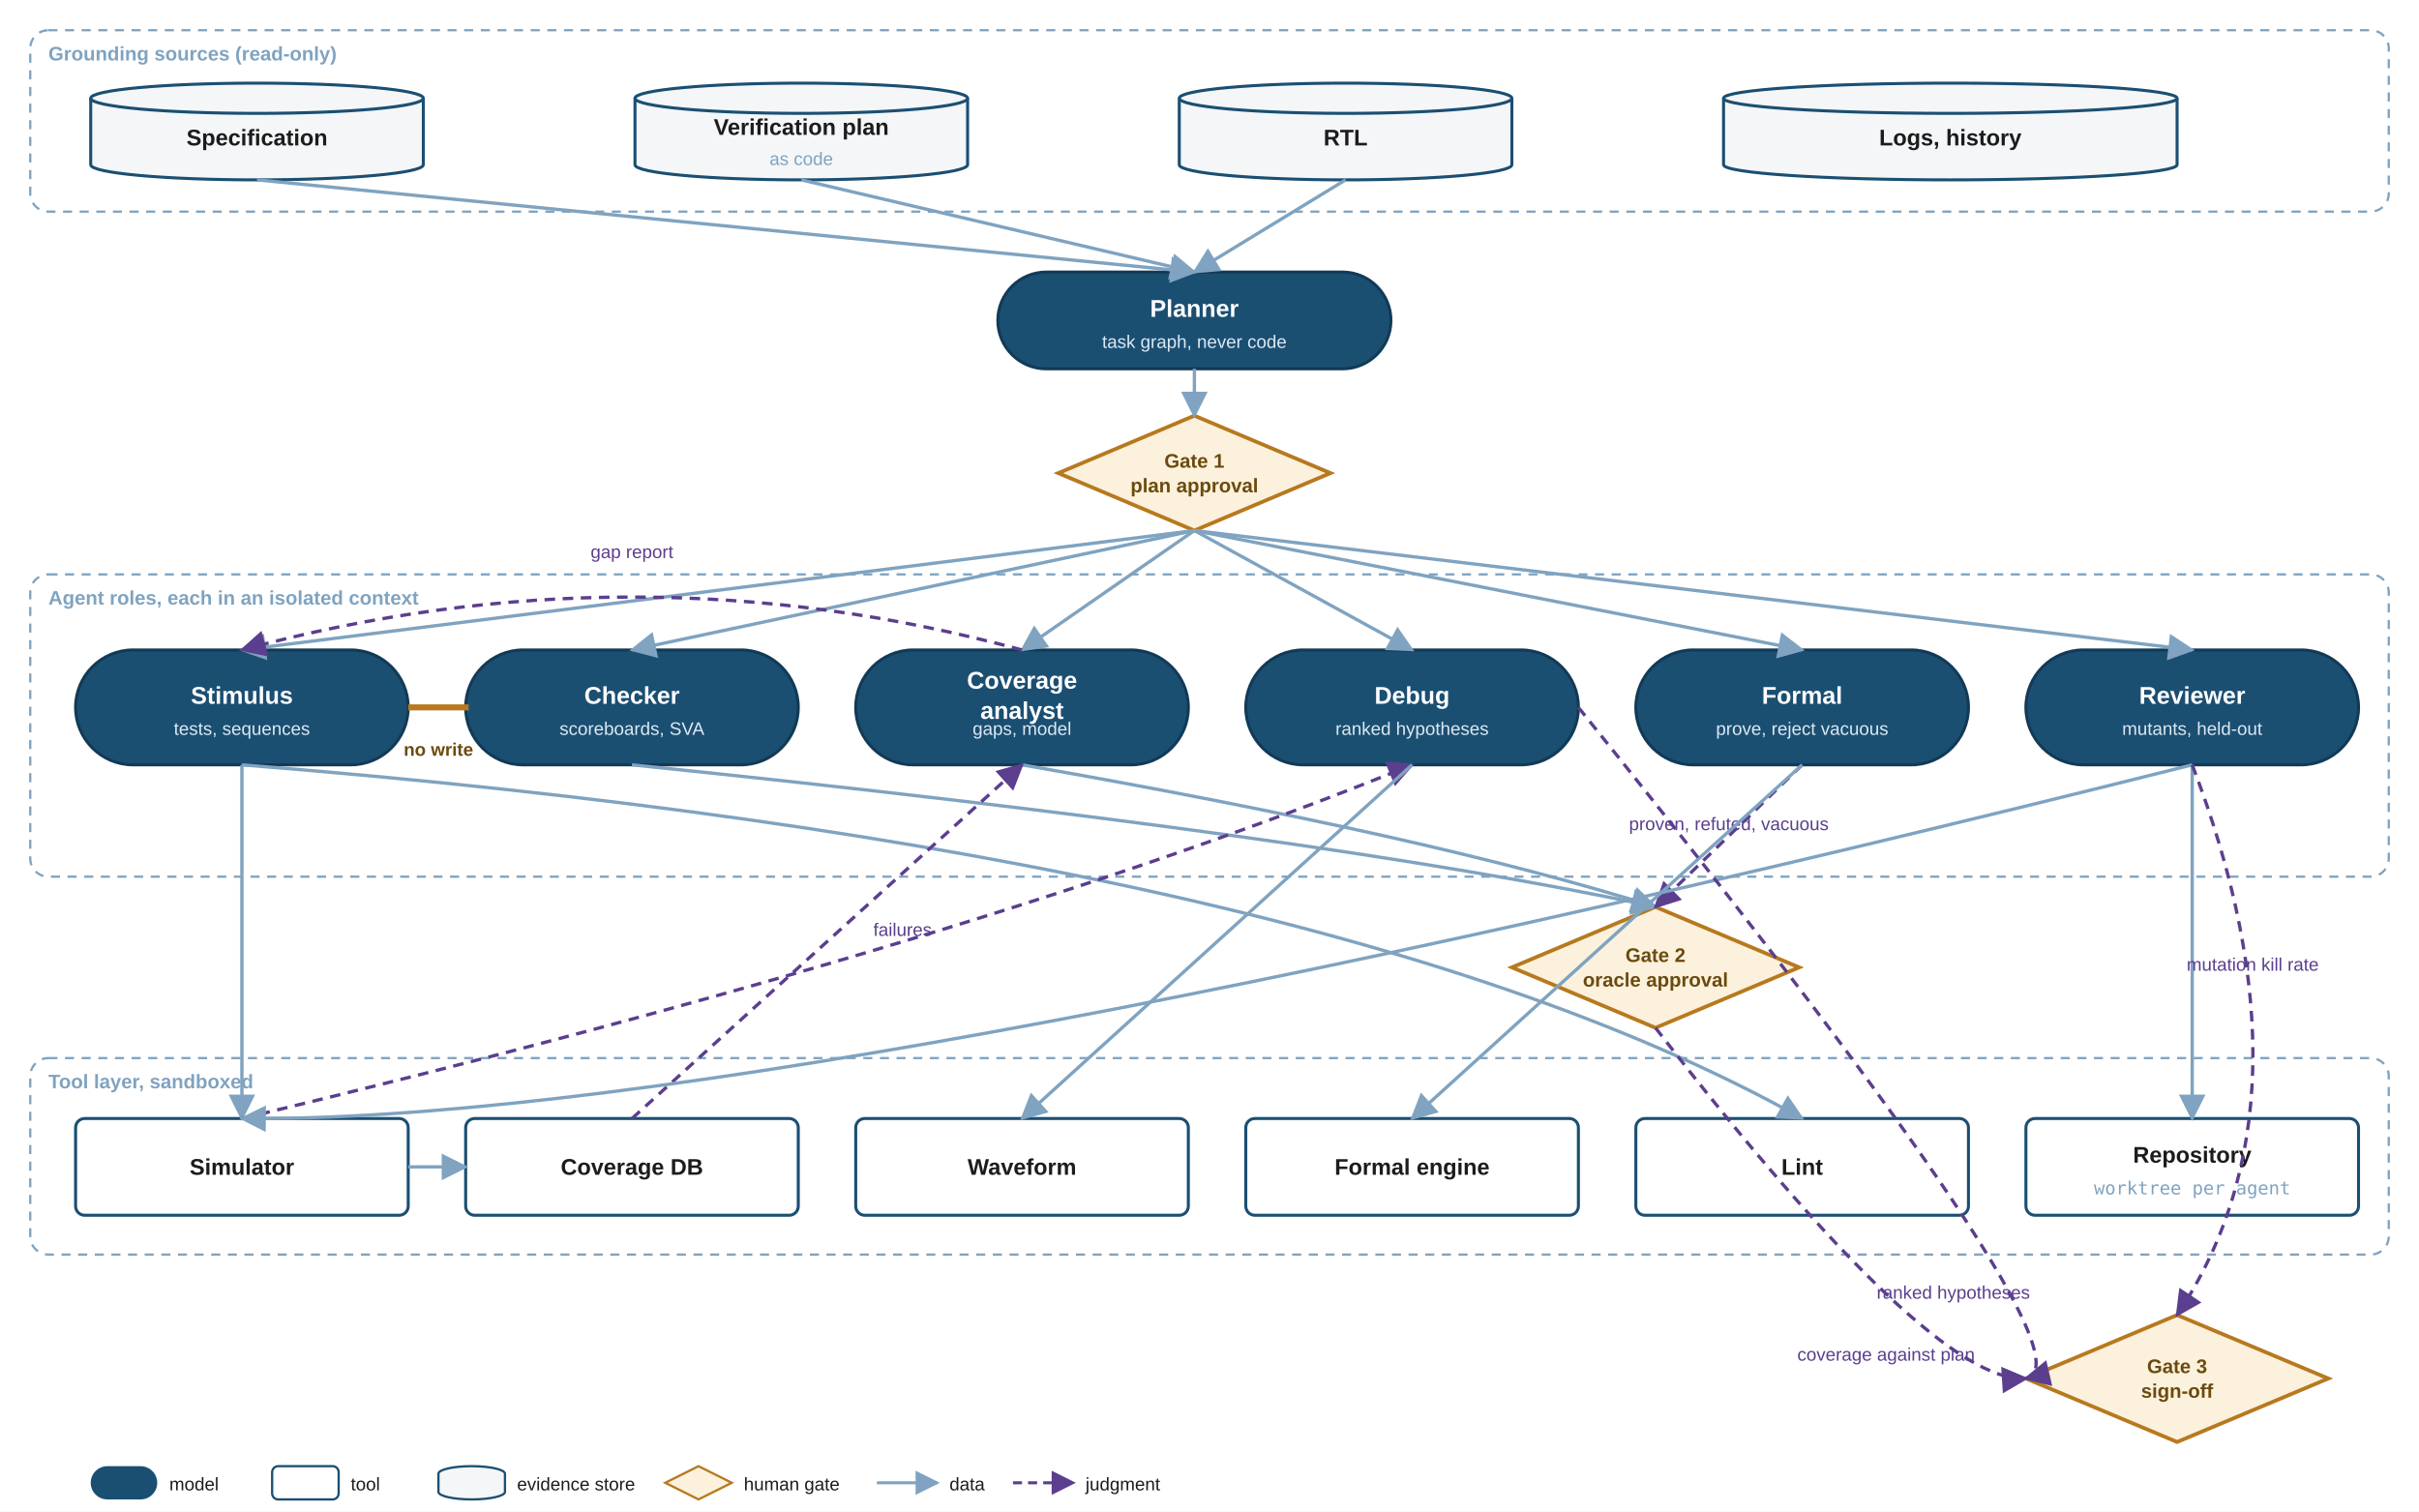
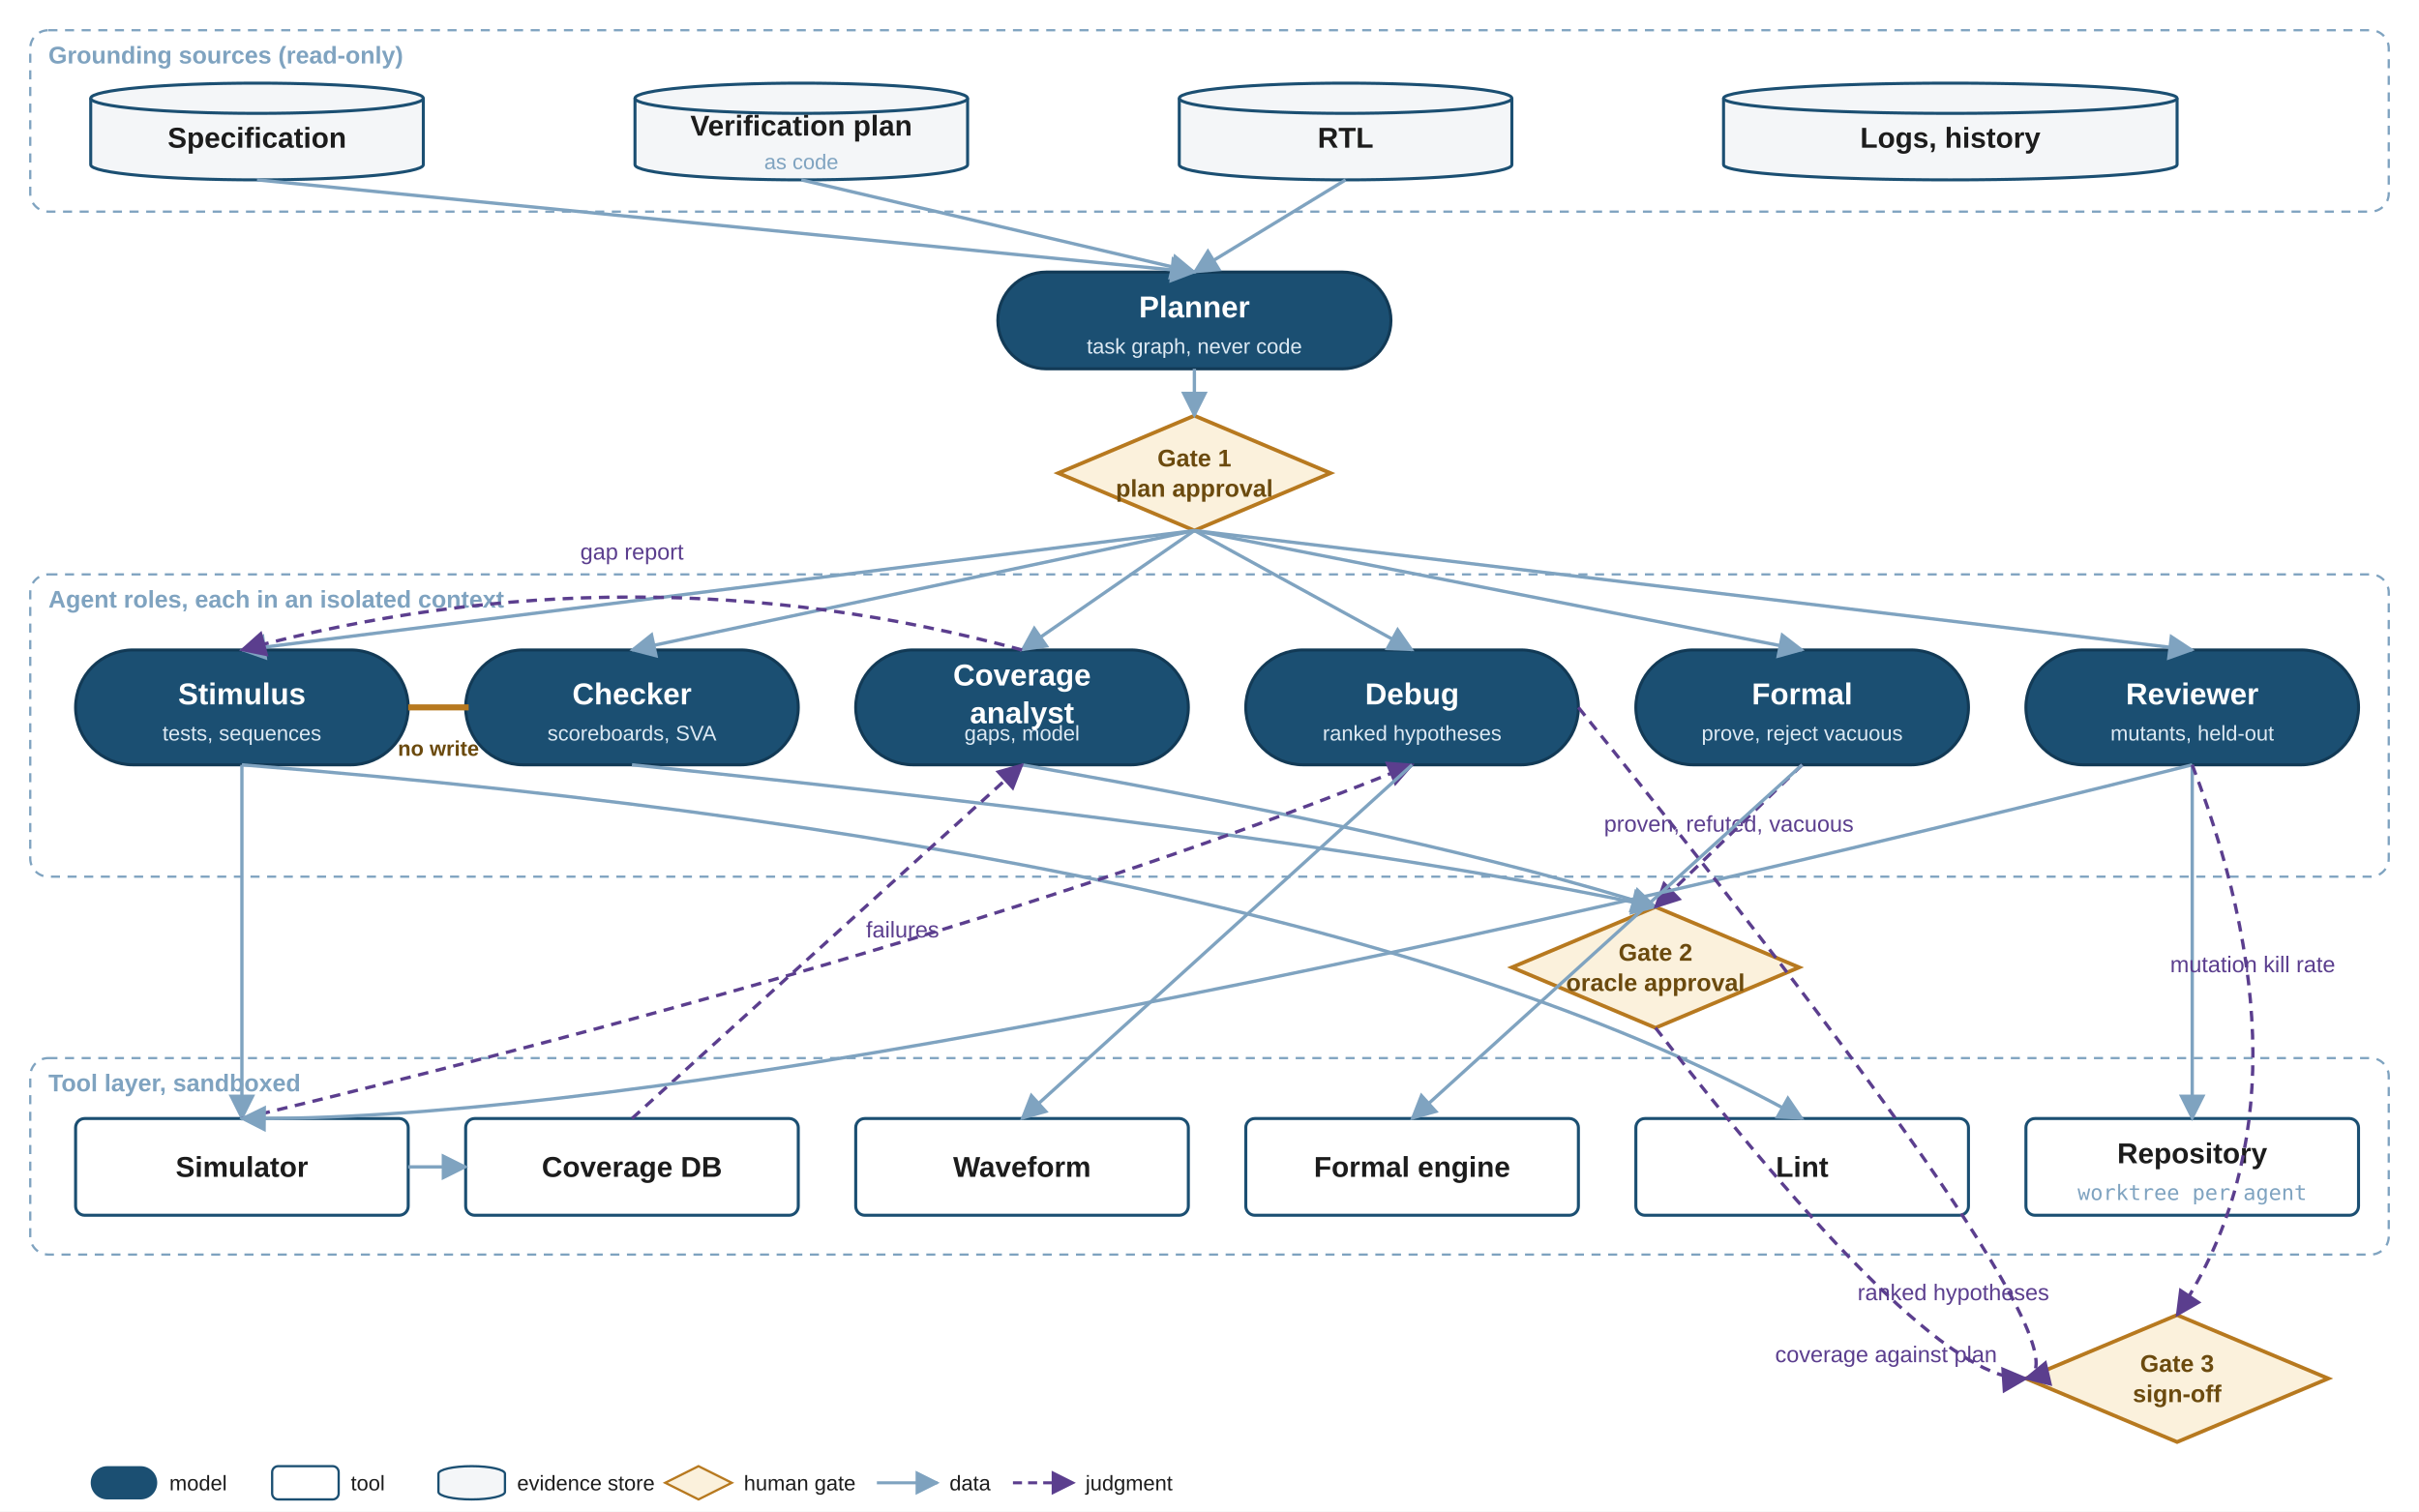
<svg xmlns="http://www.w3.org/2000/svg" viewBox="0 0 1600 1000" width="1600" height="1000" role="img" aria-label="The agentic verification flow with three human gates">
  <defs>
    <marker id="ah" viewBox="0 0 10 10" refX="9" refY="5" markerWidth="8" markerHeight="8" orient="auto-start-reverse">
      <path d="M0,0 L10,5 L0,10 Z" fill="#7FA3C0" />
    </marker>
    <marker id="ahj" viewBox="0 0 10 10" refX="9" refY="5" markerWidth="8" markerHeight="8" orient="auto-start-reverse">
      <path d="M0,0 L10,5 L0,10 Z" fill="#5B3E8E" />
    </marker>
  </defs>
  <rect width="1600" height="1000" fill="white" />
  <rect x="20" y="20" width="1560" height="120" rx="12" fill="none" stroke="#7FA3C0" stroke-width="1.5" stroke-dasharray="6 5" />
-   <text x="32" y="40.0" font-family="'Source Sans 3', 'Helvetica Neue', Arial, sans-serif" font-size="13" font-weight="700" text-anchor="start" fill="#7FA3C0">Grounding sources (read-only)</text>
+   <text x="32" y="42.0" font-family="'Source Sans 3', 'Helvetica Neue', Arial, sans-serif" font-size="16" font-weight="700" text-anchor="start" fill="#7FA3C0">Grounding sources (read-only)</text>
  <path d="M60,65 A110.0,10 0 0 1 280,65 V109 A110.0,10 0 0 1 60,109 Z" fill="#F4F6F8" stroke="#1B4F72" stroke-width="2" />
  <path d="M60,65 A110.0,10 0 0 0 280,65" fill="none" stroke="#1B4F72" stroke-width="2" />
-   <text x="170.0" y="96.2" font-family="'Source Sans 3', 'Helvetica Neue', Arial, sans-serif" font-size="15" font-weight="600" text-anchor="middle" fill="#1C1C1C">Specification</text>
+   <text x="170.0" y="97.7" font-family="'Source Sans 3', 'Helvetica Neue', Arial, sans-serif" font-size="19" font-weight="600" text-anchor="middle" fill="#1C1C1C">Specification</text>
  <path d="M420,65 A110.0,10 0 0 1 640,65 V109 A110.0,10 0 0 1 420,109 Z" fill="#F4F6F8" stroke="#1B4F72" stroke-width="2" />
  <path d="M420,65 A110.0,10 0 0 0 640,65" fill="none" stroke="#1B4F72" stroke-width="2" />
-   <text x="530.0" y="89.2" font-family="'Source Sans 3', 'Helvetica Neue', Arial, sans-serif" font-size="15" font-weight="600" text-anchor="middle" fill="#1C1C1C">Verification plan</text>
-   <text x="530.0" y="109.2" font-family="'Source Sans 3', 'Helvetica Neue', Arial, sans-serif" font-size="12" font-weight="400" text-anchor="middle" fill="#7FA3C0">as code</text>
+   <text x="530.0" y="89.7" font-family="'Source Sans 3', 'Helvetica Neue', Arial, sans-serif" font-size="19" font-weight="600" text-anchor="middle" fill="#1C1C1C">Verification plan</text>
+   <text x="530.0" y="111.9" font-family="'Source Sans 3', 'Helvetica Neue', Arial, sans-serif" font-size="14" font-weight="400" text-anchor="middle" fill="#7FA3C0">as code</text>
  <path d="M780,65 A110.0,10 0 0 1 1000,65 V109 A110.0,10 0 0 1 780,109 Z" fill="#F4F6F8" stroke="#1B4F72" stroke-width="2" />
  <path d="M780,65 A110.0,10 0 0 0 1000,65" fill="none" stroke="#1B4F72" stroke-width="2" />
-   <text x="890.0" y="96.2" font-family="'Source Sans 3', 'Helvetica Neue', Arial, sans-serif" font-size="15" font-weight="600" text-anchor="middle" fill="#1C1C1C">RTL</text>
+   <text x="890.0" y="97.7" font-family="'Source Sans 3', 'Helvetica Neue', Arial, sans-serif" font-size="19" font-weight="600" text-anchor="middle" fill="#1C1C1C">RTL</text>
  <path d="M1140,65 A150.0,10 0 0 1 1440,65 V109 A150.0,10 0 0 1 1140,109 Z" fill="#F4F6F8" stroke="#1B4F72" stroke-width="2" />
  <path d="M1140,65 A150.0,10 0 0 0 1440,65" fill="none" stroke="#1B4F72" stroke-width="2" />
-   <text x="1290.0" y="96.2" font-family="'Source Sans 3', 'Helvetica Neue', Arial, sans-serif" font-size="15" font-weight="600" text-anchor="middle" fill="#1C1C1C">Logs, history</text>
+   <text x="1290.0" y="97.7" font-family="'Source Sans 3', 'Helvetica Neue', Arial, sans-serif" font-size="19" font-weight="600" text-anchor="middle" fill="#1C1C1C">Logs, history</text>
  <rect x="660" y="180" width="260" height="64" rx="32.0" fill="#1B4F72" stroke="#123A56" stroke-width="2" />
-   <text x="790.0" y="209.6" font-family="'Source Sans 3', 'Helvetica Neue', Arial, sans-serif" font-size="16" font-weight="700" text-anchor="middle" fill="white">Planner</text>
-   <text x="790.0" y="230.2" font-family="'Source Sans 3', 'Helvetica Neue', Arial, sans-serif" font-size="12" font-weight="400" text-anchor="middle" fill="#DCE9F3">task graph, never code</text>
+   <text x="790.0" y="210.0" font-family="'Source Sans 3', 'Helvetica Neue', Arial, sans-serif" font-size="20" font-weight="700" text-anchor="middle" fill="white">Planner</text>
+   <text x="790.0" y="233.9" font-family="'Source Sans 3', 'Helvetica Neue', Arial, sans-serif" font-size="14" font-weight="400" text-anchor="middle" fill="#DCE9F3">task graph, never code</text>
  <path d="M170.0,119 L790.0,180" fill="none" stroke="#7FA3C0" stroke-width="2.2" marker-end="url(#ah)" />
  <path d="M530.0,119 L790.0,180" fill="none" stroke="#7FA3C0" stroke-width="2.2" marker-end="url(#ah)" />
  <path d="M890.0,119 L790.0,180" fill="none" stroke="#7FA3C0" stroke-width="2.2" marker-end="url(#ah)" />
  <path d="M790.0,275 L880,313.0 L790.0,351 L700,313.0 Z" fill="#FBF1DC" stroke="#B7791F" stroke-width="2.5" />
-   <text x="790.0" y="309.4" font-family="'Source Sans 3', 'Helvetica Neue', Arial, sans-serif" font-size="13" font-weight="700" text-anchor="middle" fill="#6B4A0E">Gate 1</text>
-   <text x="790.0" y="325.7" font-family="'Source Sans 3', 'Helvetica Neue', Arial, sans-serif" font-size="13" font-weight="700" text-anchor="middle" fill="#6B4A0E">plan approval</text>
+   <text x="790.0" y="308.6" font-family="'Source Sans 3', 'Helvetica Neue', Arial, sans-serif" font-size="16" font-weight="700" text-anchor="middle" fill="#6B4A0E">Gate 1</text>
+   <text x="790.0" y="328.6" font-family="'Source Sans 3', 'Helvetica Neue', Arial, sans-serif" font-size="16" font-weight="700" text-anchor="middle" fill="#6B4A0E">plan approval</text>
  <path d="M790.0,244 L790.0,275" fill="none" stroke="#7FA3C0" stroke-width="2.2" marker-end="url(#ah)" />
  <rect x="20" y="380" width="1560" height="200" rx="12" fill="none" stroke="#7FA3C0" stroke-width="1.5" stroke-dasharray="6 5" />
-   <text x="32" y="400.0" font-family="'Source Sans 3', 'Helvetica Neue', Arial, sans-serif" font-size="13" font-weight="700" text-anchor="start" fill="#7FA3C0">Agent roles, each in an isolated context</text>
+   <text x="32" y="402.0" font-family="'Source Sans 3', 'Helvetica Neue', Arial, sans-serif" font-size="16" font-weight="700" text-anchor="start" fill="#7FA3C0">Agent roles, each in an isolated context</text>
  <rect x="50" y="430" width="220" height="76" rx="38.0" fill="#1B4F72" stroke="#123A56" stroke-width="2" />
-   <text x="160.0" y="465.6" font-family="'Source Sans 3', 'Helvetica Neue', Arial, sans-serif" font-size="16" font-weight="700" text-anchor="middle" fill="white">Stimulus</text>
-   <text x="160.0" y="486.2" font-family="'Source Sans 3', 'Helvetica Neue', Arial, sans-serif" font-size="12" font-weight="400" text-anchor="middle" fill="#DCE9F3">tests, sequences</text>
+   <text x="160.0" y="466.0" font-family="'Source Sans 3', 'Helvetica Neue', Arial, sans-serif" font-size="20" font-weight="700" text-anchor="middle" fill="white">Stimulus</text>
+   <text x="160.0" y="489.9" font-family="'Source Sans 3', 'Helvetica Neue', Arial, sans-serif" font-size="14" font-weight="400" text-anchor="middle" fill="#DCE9F3">tests, sequences</text>
  <rect x="308" y="430" width="220" height="76" rx="38.0" fill="#1B4F72" stroke="#123A56" stroke-width="2" />
-   <text x="418.0" y="465.6" font-family="'Source Sans 3', 'Helvetica Neue', Arial, sans-serif" font-size="16" font-weight="700" text-anchor="middle" fill="white">Checker</text>
-   <text x="418.0" y="486.2" font-family="'Source Sans 3', 'Helvetica Neue', Arial, sans-serif" font-size="12" font-weight="400" text-anchor="middle" fill="#DCE9F3">scoreboards, SVA</text>
+   <text x="418.0" y="466.0" font-family="'Source Sans 3', 'Helvetica Neue', Arial, sans-serif" font-size="20" font-weight="700" text-anchor="middle" fill="white">Checker</text>
+   <text x="418.0" y="489.9" font-family="'Source Sans 3', 'Helvetica Neue', Arial, sans-serif" font-size="14" font-weight="400" text-anchor="middle" fill="#DCE9F3">scoreboards, SVA</text>
  <rect x="566" y="430" width="220" height="76" rx="38.0" fill="#1B4F72" stroke="#123A56" stroke-width="2" />
-   <text x="676.0" y="455.6" font-family="'Source Sans 3', 'Helvetica Neue', Arial, sans-serif" font-size="16" font-weight="700" text-anchor="middle" fill="white">Coverage</text>
-   <text x="676.0" y="475.6" font-family="'Source Sans 3', 'Helvetica Neue', Arial, sans-serif" font-size="16" font-weight="700" text-anchor="middle" fill="white">analyst</text>
-   <text x="676.0" y="486.2" font-family="'Source Sans 3', 'Helvetica Neue', Arial, sans-serif" font-size="12" font-weight="400" text-anchor="middle" fill="#DCE9F3">gaps, model</text>
+   <text x="676.0" y="453.5" font-family="'Source Sans 3', 'Helvetica Neue', Arial, sans-serif" font-size="20" font-weight="700" text-anchor="middle" fill="white">Coverage</text>
+   <text x="676.0" y="478.5" font-family="'Source Sans 3', 'Helvetica Neue', Arial, sans-serif" font-size="20" font-weight="700" text-anchor="middle" fill="white">analyst</text>
+   <text x="676.0" y="489.9" font-family="'Source Sans 3', 'Helvetica Neue', Arial, sans-serif" font-size="14" font-weight="400" text-anchor="middle" fill="#DCE9F3">gaps, model</text>
  <rect x="824" y="430" width="220" height="76" rx="38.0" fill="#1B4F72" stroke="#123A56" stroke-width="2" />
-   <text x="934.0" y="465.6" font-family="'Source Sans 3', 'Helvetica Neue', Arial, sans-serif" font-size="16" font-weight="700" text-anchor="middle" fill="white">Debug</text>
-   <text x="934.0" y="486.2" font-family="'Source Sans 3', 'Helvetica Neue', Arial, sans-serif" font-size="12" font-weight="400" text-anchor="middle" fill="#DCE9F3">ranked hypotheses</text>
+   <text x="934.0" y="466.0" font-family="'Source Sans 3', 'Helvetica Neue', Arial, sans-serif" font-size="20" font-weight="700" text-anchor="middle" fill="white">Debug</text>
+   <text x="934.0" y="489.9" font-family="'Source Sans 3', 'Helvetica Neue', Arial, sans-serif" font-size="14" font-weight="400" text-anchor="middle" fill="#DCE9F3">ranked hypotheses</text>
  <rect x="1082" y="430" width="220" height="76" rx="38.0" fill="#1B4F72" stroke="#123A56" stroke-width="2" />
-   <text x="1192.0" y="465.6" font-family="'Source Sans 3', 'Helvetica Neue', Arial, sans-serif" font-size="16" font-weight="700" text-anchor="middle" fill="white">Formal</text>
-   <text x="1192.0" y="486.2" font-family="'Source Sans 3', 'Helvetica Neue', Arial, sans-serif" font-size="12" font-weight="400" text-anchor="middle" fill="#DCE9F3">prove, reject vacuous</text>
+   <text x="1192.0" y="466.0" font-family="'Source Sans 3', 'Helvetica Neue', Arial, sans-serif" font-size="20" font-weight="700" text-anchor="middle" fill="white">Formal</text>
+   <text x="1192.0" y="489.9" font-family="'Source Sans 3', 'Helvetica Neue', Arial, sans-serif" font-size="14" font-weight="400" text-anchor="middle" fill="#DCE9F3">prove, reject vacuous</text>
  <rect x="1340" y="430" width="220" height="76" rx="38.0" fill="#1B4F72" stroke="#123A56" stroke-width="2" />
-   <text x="1450.0" y="465.6" font-family="'Source Sans 3', 'Helvetica Neue', Arial, sans-serif" font-size="16" font-weight="700" text-anchor="middle" fill="white">Reviewer</text>
-   <text x="1450.0" y="486.2" font-family="'Source Sans 3', 'Helvetica Neue', Arial, sans-serif" font-size="12" font-weight="400" text-anchor="middle" fill="#DCE9F3">mutants, held-out</text>
+   <text x="1450.0" y="466.0" font-family="'Source Sans 3', 'Helvetica Neue', Arial, sans-serif" font-size="20" font-weight="700" text-anchor="middle" fill="white">Reviewer</text>
+   <text x="1450.0" y="489.9" font-family="'Source Sans 3', 'Helvetica Neue', Arial, sans-serif" font-size="14" font-weight="400" text-anchor="middle" fill="#DCE9F3">mutants, held-out</text>
  <path d="M790.0,351 L160.0,430" fill="none" stroke="#7FA3C0" stroke-width="2.2" marker-end="url(#ah)" />
  <path d="M790.0,351 L418.0,430" fill="none" stroke="#7FA3C0" stroke-width="2.2" marker-end="url(#ah)" />
  <path d="M790.0,351 L676.0,430" fill="none" stroke="#7FA3C0" stroke-width="2.2" marker-end="url(#ah)" />
  <path d="M790.0,351 L934.0,430" fill="none" stroke="#7FA3C0" stroke-width="2.2" marker-end="url(#ah)" />
  <path d="M790.0,351 L1192.0,430" fill="none" stroke="#7FA3C0" stroke-width="2.2" marker-end="url(#ah)" />
  <path d="M790.0,351 L1450.0,430" fill="none" stroke="#7FA3C0" stroke-width="2.2" marker-end="url(#ah)" />
  <path d="M1095.0,600 L1190,640.0 L1095.0,680 L1000,640.0 Z" fill="#FBF1DC" stroke="#B7791F" stroke-width="2.5" />
-   <text x="1095.0" y="636.4" font-family="'Source Sans 3', 'Helvetica Neue', Arial, sans-serif" font-size="13" font-weight="700" text-anchor="middle" fill="#6B4A0E">Gate 2</text>
-   <text x="1095.0" y="652.7" font-family="'Source Sans 3', 'Helvetica Neue', Arial, sans-serif" font-size="13" font-weight="700" text-anchor="middle" fill="#6B4A0E">oracle approval</text>
+   <text x="1095.0" y="635.6" font-family="'Source Sans 3', 'Helvetica Neue', Arial, sans-serif" font-size="16" font-weight="700" text-anchor="middle" fill="#6B4A0E">Gate 2</text>
+   <text x="1095.0" y="655.6" font-family="'Source Sans 3', 'Helvetica Neue', Arial, sans-serif" font-size="16" font-weight="700" text-anchor="middle" fill="#6B4A0E">oracle approval</text>
  <path d="M418.0,506 Q876.5,553.0 1095.0,600" fill="none" stroke="#7FA3C0" stroke-width="2.2" marker-end="url(#ah)" />
  <path d="M676.0,506 Q945.5,553.0 1095.0,600" fill="none" stroke="#7FA3C0" stroke-width="2.2" marker-end="url(#ah)" />
  <path d="M1192.0,506 L1095.0,600" fill="none" stroke="#5B3E8E" stroke-width="2.2" stroke-dasharray="7 5" marker-end="url(#ahj)" />
-   <text x="1143.5" y="549.2" font-family="'Source Sans 3', 'Helvetica Neue', Arial, sans-serif" font-size="12" font-weight="400" text-anchor="middle" fill="#5B3E8E">proven, refuted, vacuous</text>
+   <text x="1143.5" y="550.2" font-family="'Source Sans 3', 'Helvetica Neue', Arial, sans-serif" font-size="15" font-weight="400" text-anchor="middle" fill="#5B3E8E">proven, refuted, vacuous</text>
  <rect x="20" y="700" width="1560" height="130" rx="12" fill="none" stroke="#7FA3C0" stroke-width="1.5" stroke-dasharray="6 5" />
-   <text x="32" y="720.0" font-family="'Source Sans 3', 'Helvetica Neue', Arial, sans-serif" font-size="13" font-weight="700" text-anchor="start" fill="#7FA3C0">Tool layer, sandboxed</text>
+   <text x="32" y="722.0" font-family="'Source Sans 3', 'Helvetica Neue', Arial, sans-serif" font-size="16" font-weight="700" text-anchor="start" fill="#7FA3C0">Tool layer, sandboxed</text>
  <rect x="50" y="740" width="220" height="64" rx="6" fill="white" stroke="#1B4F72" stroke-width="2" />
-   <text x="160.0" y="777.2" font-family="'Source Sans 3', 'Helvetica Neue', Arial, sans-serif" font-size="15" font-weight="600" text-anchor="middle" fill="#1C1C1C">Simulator</text>
+   <text x="160.0" y="778.6" font-family="'Source Sans 3', 'Helvetica Neue', Arial, sans-serif" font-size="19" font-weight="600" text-anchor="middle" fill="#1C1C1C">Simulator</text>
  <rect x="308" y="740" width="220" height="64" rx="6" fill="white" stroke="#1B4F72" stroke-width="2" />
-   <text x="418.0" y="777.2" font-family="'Source Sans 3', 'Helvetica Neue', Arial, sans-serif" font-size="15" font-weight="600" text-anchor="middle" fill="#1C1C1C">Coverage DB</text>
+   <text x="418.0" y="778.6" font-family="'Source Sans 3', 'Helvetica Neue', Arial, sans-serif" font-size="19" font-weight="600" text-anchor="middle" fill="#1C1C1C">Coverage DB</text>
  <rect x="566" y="740" width="220" height="64" rx="6" fill="white" stroke="#1B4F72" stroke-width="2" />
-   <text x="676.0" y="777.2" font-family="'Source Sans 3', 'Helvetica Neue', Arial, sans-serif" font-size="15" font-weight="600" text-anchor="middle" fill="#1C1C1C">Waveform</text>
+   <text x="676.0" y="778.6" font-family="'Source Sans 3', 'Helvetica Neue', Arial, sans-serif" font-size="19" font-weight="600" text-anchor="middle" fill="#1C1C1C">Waveform</text>
  <rect x="824" y="740" width="220" height="64" rx="6" fill="white" stroke="#1B4F72" stroke-width="2" />
-   <text x="934.0" y="777.2" font-family="'Source Sans 3', 'Helvetica Neue', Arial, sans-serif" font-size="15" font-weight="600" text-anchor="middle" fill="#1C1C1C">Formal engine</text>
+   <text x="934.0" y="778.6" font-family="'Source Sans 3', 'Helvetica Neue', Arial, sans-serif" font-size="19" font-weight="600" text-anchor="middle" fill="#1C1C1C">Formal engine</text>
  <rect x="1082" y="740" width="220" height="64" rx="6" fill="white" stroke="#1B4F72" stroke-width="2" />
-   <text x="1192.0" y="777.2" font-family="'Source Sans 3', 'Helvetica Neue', Arial, sans-serif" font-size="15" font-weight="600" text-anchor="middle" fill="#1C1C1C">Lint</text>
+   <text x="1192.0" y="778.6" font-family="'Source Sans 3', 'Helvetica Neue', Arial, sans-serif" font-size="19" font-weight="600" text-anchor="middle" fill="#1C1C1C">Lint</text>
  <rect x="1340" y="740" width="220" height="64" rx="6" fill="white" stroke="#1B4F72" stroke-width="2" />
-   <text x="1450.0" y="769.2" font-family="'Source Sans 3', 'Helvetica Neue', Arial, sans-serif" font-size="15" font-weight="600" text-anchor="middle" fill="#1C1C1C">Repository</text>
-   <text x="1450.0" y="790.2" font-family="'JetBrains Mono', Menlo, monospace" font-size="12" font-weight="400" text-anchor="middle" fill="#7FA3C0">worktree per agent</text>
+   <text x="1450.0" y="769.6" font-family="'Source Sans 3', 'Helvetica Neue', Arial, sans-serif" font-size="19" font-weight="600" text-anchor="middle" fill="#1C1C1C">Repository</text>
+   <text x="1450.0" y="793.9" font-family="'JetBrains Mono', Menlo, monospace" font-size="14" font-weight="400" text-anchor="middle" fill="#7FA3C0">worktree per agent</text>
  <path d="M160.0,506 L160.0,740" fill="none" stroke="#7FA3C0" stroke-width="2.2" marker-end="url(#ah)" />
  <path d="M160.0,506 Q876.0,563.0 1192.0,740" fill="none" stroke="#7FA3C0" stroke-width="2.2" marker-end="url(#ah)" />
  <path d="M270,772.0 L308,772.0" fill="none" stroke="#7FA3C0" stroke-width="2.2" marker-end="url(#ah)" />
  <path d="M418.0,740 L676.0,506" fill="none" stroke="#5B3E8E" stroke-width="2.2" stroke-dasharray="7 5" marker-end="url(#ahj)" />
  <path d="M676.0,430 Q418.0,360.0 160.0,430" fill="none" stroke="#5B3E8E" stroke-width="2.2" stroke-dasharray="7 5" marker-end="url(#ahj)" />
-   <text x="418.0" y="369.2" font-family="'Source Sans 3', 'Helvetica Neue', Arial, sans-serif" font-size="12" font-weight="400" text-anchor="middle" fill="#5B3E8E">gap report</text>
+   <text x="418.0" y="370.2" font-family="'Source Sans 3', 'Helvetica Neue', Arial, sans-serif" font-size="15" font-weight="400" text-anchor="middle" fill="#5B3E8E">gap report</text>
  <path d="M160.0,740 Q647.0,623.0 934.0,506" fill="none" stroke="#5B3E8E" stroke-width="2.2" stroke-dasharray="7 5" marker-end="url(#ahj)" />
-   <text x="597.0" y="619.2" font-family="'Source Sans 3', 'Helvetica Neue', Arial, sans-serif" font-size="12" font-weight="400" text-anchor="middle" fill="#5B3E8E">failures</text>
+   <text x="597.0" y="620.2" font-family="'Source Sans 3', 'Helvetica Neue', Arial, sans-serif" font-size="15" font-weight="400" text-anchor="middle" fill="#5B3E8E">failures</text>
  <path d="M934.0,506 L676.0,740" fill="none" stroke="#7FA3C0" stroke-width="2.2" marker-end="url(#ah)" />
  <path d="M1192.0,506 L934.0,740" fill="none" stroke="#7FA3C0" stroke-width="2.2" marker-end="url(#ah)" />
  <path d="M1450.0,506 L1450.0,740" fill="none" stroke="#7FA3C0" stroke-width="2.2" marker-end="url(#ah)" />
  <path d="M1450.0,506 Q505.0,743.0 160.0,740" fill="none" stroke="#7FA3C0" stroke-width="2.2" marker-end="url(#ah)" />
  <path d="M1440.0,870 L1540,912.0 L1440.0,954 L1340,912.0 Z" fill="#FBF1DC" stroke="#B7791F" stroke-width="2.5" />
-   <text x="1440.0" y="908.4" font-family="'Source Sans 3', 'Helvetica Neue', Arial, sans-serif" font-size="13" font-weight="700" text-anchor="middle" fill="#6B4A0E">Gate 3</text>
-   <text x="1440.0" y="924.7" font-family="'Source Sans 3', 'Helvetica Neue', Arial, sans-serif" font-size="13" font-weight="700" text-anchor="middle" fill="#6B4A0E">sign-off</text>
+   <text x="1440.0" y="907.6" font-family="'Source Sans 3', 'Helvetica Neue', Arial, sans-serif" font-size="16" font-weight="700" text-anchor="middle" fill="#6B4A0E">Gate 3</text>
+   <text x="1440.0" y="927.6" font-family="'Source Sans 3', 'Helvetica Neue', Arial, sans-serif" font-size="16" font-weight="700" text-anchor="middle" fill="#6B4A0E">sign-off</text>
  <path d="M1450.0,506 Q1535.0,728.0 1440.0,870" fill="none" stroke="#5B3E8E" stroke-width="2.2" stroke-dasharray="7 5" marker-end="url(#ahj)" />
-   <text x="1490.0" y="642.2" font-family="'Source Sans 3', 'Helvetica Neue', Arial, sans-serif" font-size="12" font-weight="400" text-anchor="middle" fill="#5B3E8E">mutation kill rate</text>
+   <text x="1490.0" y="643.2" font-family="'Source Sans 3', 'Helvetica Neue', Arial, sans-serif" font-size="15" font-weight="400" text-anchor="middle" fill="#5B3E8E">mutation kill rate</text>
  <path d="M1044,468.0 Q1392.0,900.0 1340,912.0" fill="none" stroke="#5B3E8E" stroke-width="2.2" stroke-dasharray="7 5" marker-end="url(#ahj)" />
-   <text x="1292.0" y="859.2" font-family="'Source Sans 3', 'Helvetica Neue', Arial, sans-serif" font-size="12" font-weight="400" text-anchor="middle" fill="#5B3E8E">ranked hypotheses</text>
+   <text x="1292.0" y="860.2" font-family="'Source Sans 3', 'Helvetica Neue', Arial, sans-serif" font-size="15" font-weight="400" text-anchor="middle" fill="#5B3E8E">ranked hypotheses</text>
  <path d="M1095.0,680 Q1277.5,916.0 1340,912.0" fill="none" stroke="#5B3E8E" stroke-width="2.2" stroke-dasharray="7 5" marker-end="url(#ahj)" />
-   <text x="1247.5" y="900.2" font-family="'Source Sans 3', 'Helvetica Neue', Arial, sans-serif" font-size="12" font-weight="400" text-anchor="middle" fill="#5B3E8E">coverage against plan</text>
-   <rect x="1570" y="700" width="0" height="0" />
+   <text x="1247.5" y="901.2" font-family="'Source Sans 3', 'Helvetica Neue', Arial, sans-serif" font-size="15" font-weight="400" text-anchor="middle" fill="#5B3E8E">coverage against plan</text>
  <path d="M270,468 H310" stroke="#B7791F" stroke-width="4" />
-   <text x="290" y="500" font-family="'Source Sans 3', 'Helvetica Neue', Arial, sans-serif" font-size="12" font-weight="700" fill="#6B4A0E" text-anchor="middle">no write</text>
+   <text x="290" y="500" font-family="'Source Sans 3', 'Helvetica Neue', Arial, sans-serif" font-size="14" font-weight="700" fill="#6B4A0E" text-anchor="middle">no write</text>
  <rect x="60" y="970" width="44" height="22" rx="11" fill="#1B4F72" />
-   <text x="112" y="986.0" font-family="'Source Sans 3', 'Helvetica Neue', Arial, sans-serif" font-size="12" font-weight="400" text-anchor="start" fill="#1C1C1C">model</text>
+   <text x="112" y="986.0" font-family="'Source Sans 3', 'Helvetica Neue', Arial, sans-serif" font-size="14" font-weight="400" text-anchor="start" fill="#1C1C1C">model</text>
  <rect x="180" y="970" width="44" height="22" rx="4" fill="white" stroke="#1B4F72" stroke-width="1.5" />
-   <text x="232" y="986.0" font-family="'Source Sans 3', 'Helvetica Neue', Arial, sans-serif" font-size="12" font-weight="400" text-anchor="start" fill="#1C1C1C">tool</text>
+   <text x="232" y="986.0" font-family="'Source Sans 3', 'Helvetica Neue', Arial, sans-serif" font-size="14" font-weight="400" text-anchor="start" fill="#1C1C1C">tool</text>
  <path d="M290,975 A22,5 0 0 1 334,975 V987 A22,5 0 0 1 290,987 Z" fill="#F4F6F8" stroke="#1B4F72" stroke-width="1.5" />
-   <text x="342" y="986.0" font-family="'Source Sans 3', 'Helvetica Neue', Arial, sans-serif" font-size="12" font-weight="400" text-anchor="start" fill="#1C1C1C">evidence store</text>
+   <text x="342" y="986.0" font-family="'Source Sans 3', 'Helvetica Neue', Arial, sans-serif" font-size="14" font-weight="400" text-anchor="start" fill="#1C1C1C">evidence store</text>
  <path d="M462,970 L484,981 L462,992 L440,981 Z" fill="#FBF1DC" stroke="#B7791F" stroke-width="1.5" />
-   <text x="492" y="986.0" font-family="'Source Sans 3', 'Helvetica Neue', Arial, sans-serif" font-size="12" font-weight="400" text-anchor="start" fill="#1C1C1C">human gate</text>
+   <text x="492" y="986.0" font-family="'Source Sans 3', 'Helvetica Neue', Arial, sans-serif" font-size="14" font-weight="400" text-anchor="start" fill="#1C1C1C">human gate</text>
  <path d="M580,981 H620" stroke="#7FA3C0" stroke-width="2" marker-end="url(#ah)" />
-   <text x="628" y="986.0" font-family="'Source Sans 3', 'Helvetica Neue', Arial, sans-serif" font-size="12" font-weight="400" text-anchor="start" fill="#1C1C1C">data</text>
+   <text x="628" y="986.0" font-family="'Source Sans 3', 'Helvetica Neue', Arial, sans-serif" font-size="14" font-weight="400" text-anchor="start" fill="#1C1C1C">data</text>
  <path d="M670,981 H710" stroke="#5B3E8E" stroke-width="2" stroke-dasharray="6 4" marker-end="url(#ahj)" />
-   <text x="718" y="986.0" font-family="'Source Sans 3', 'Helvetica Neue', Arial, sans-serif" font-size="12" font-weight="400" text-anchor="start" fill="#1C1C1C">judgment</text>
+   <text x="718" y="986.0" font-family="'Source Sans 3', 'Helvetica Neue', Arial, sans-serif" font-size="14" font-weight="400" text-anchor="start" fill="#1C1C1C">judgment</text>
</svg>
